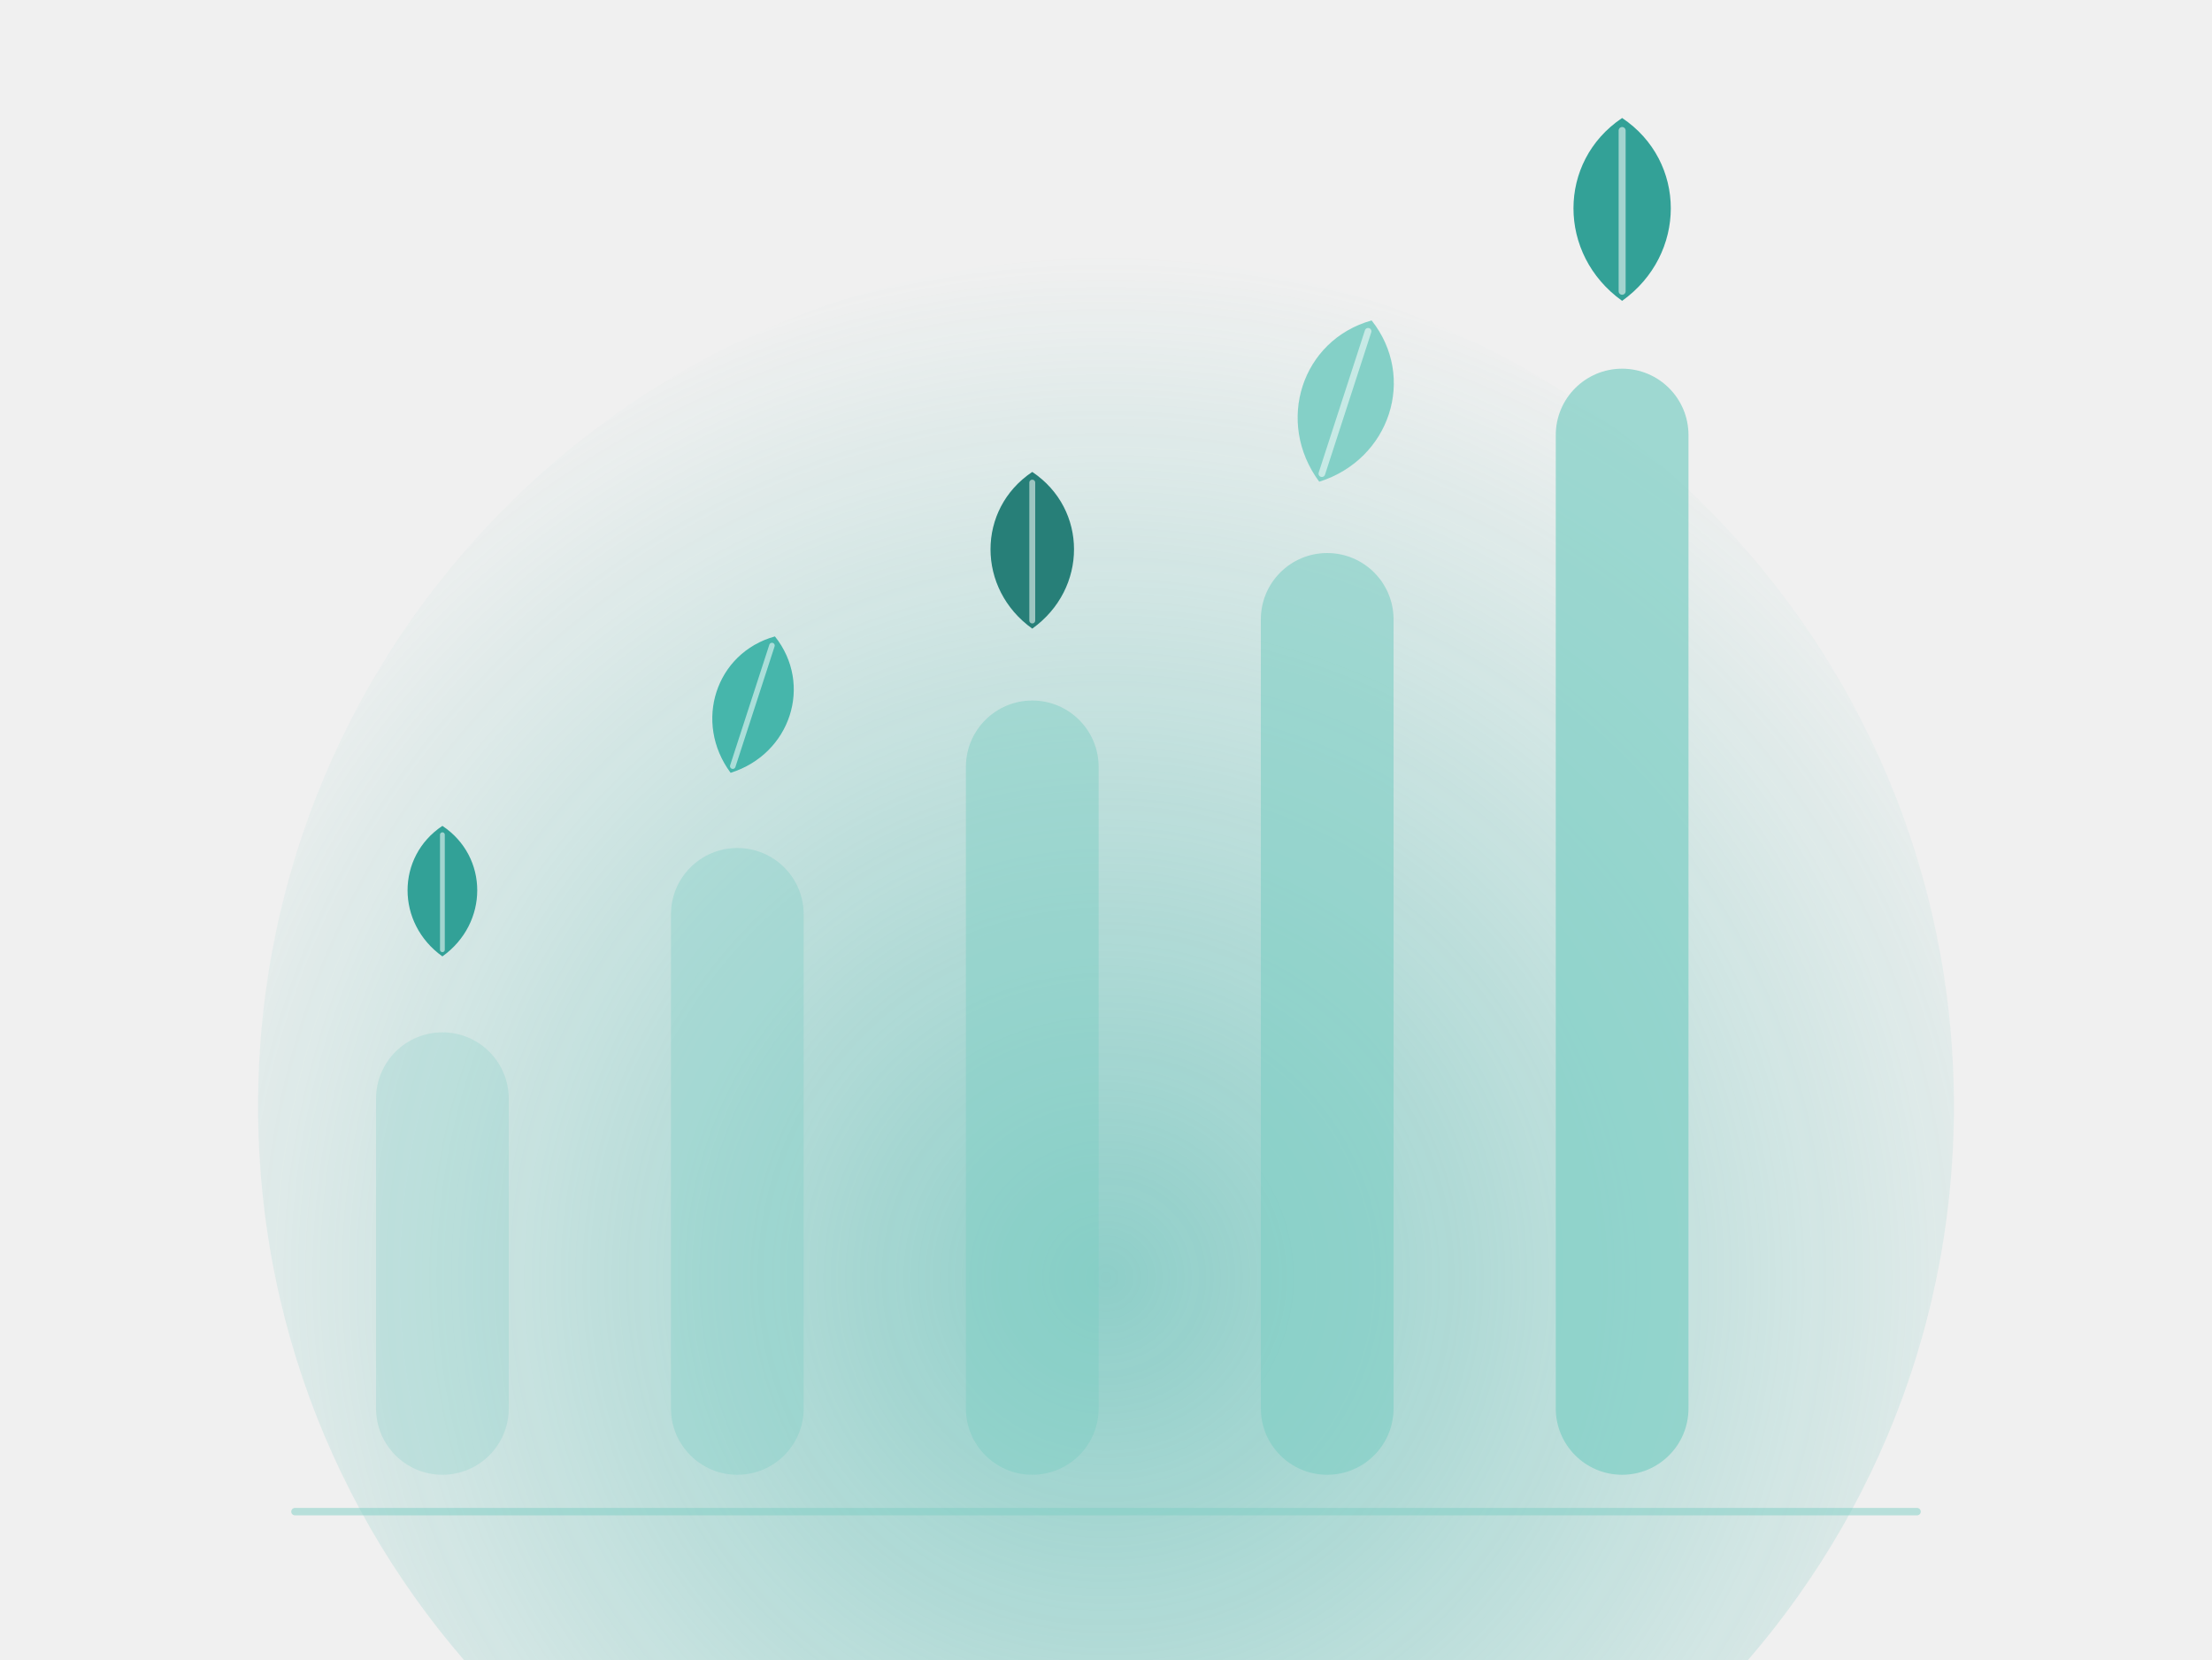
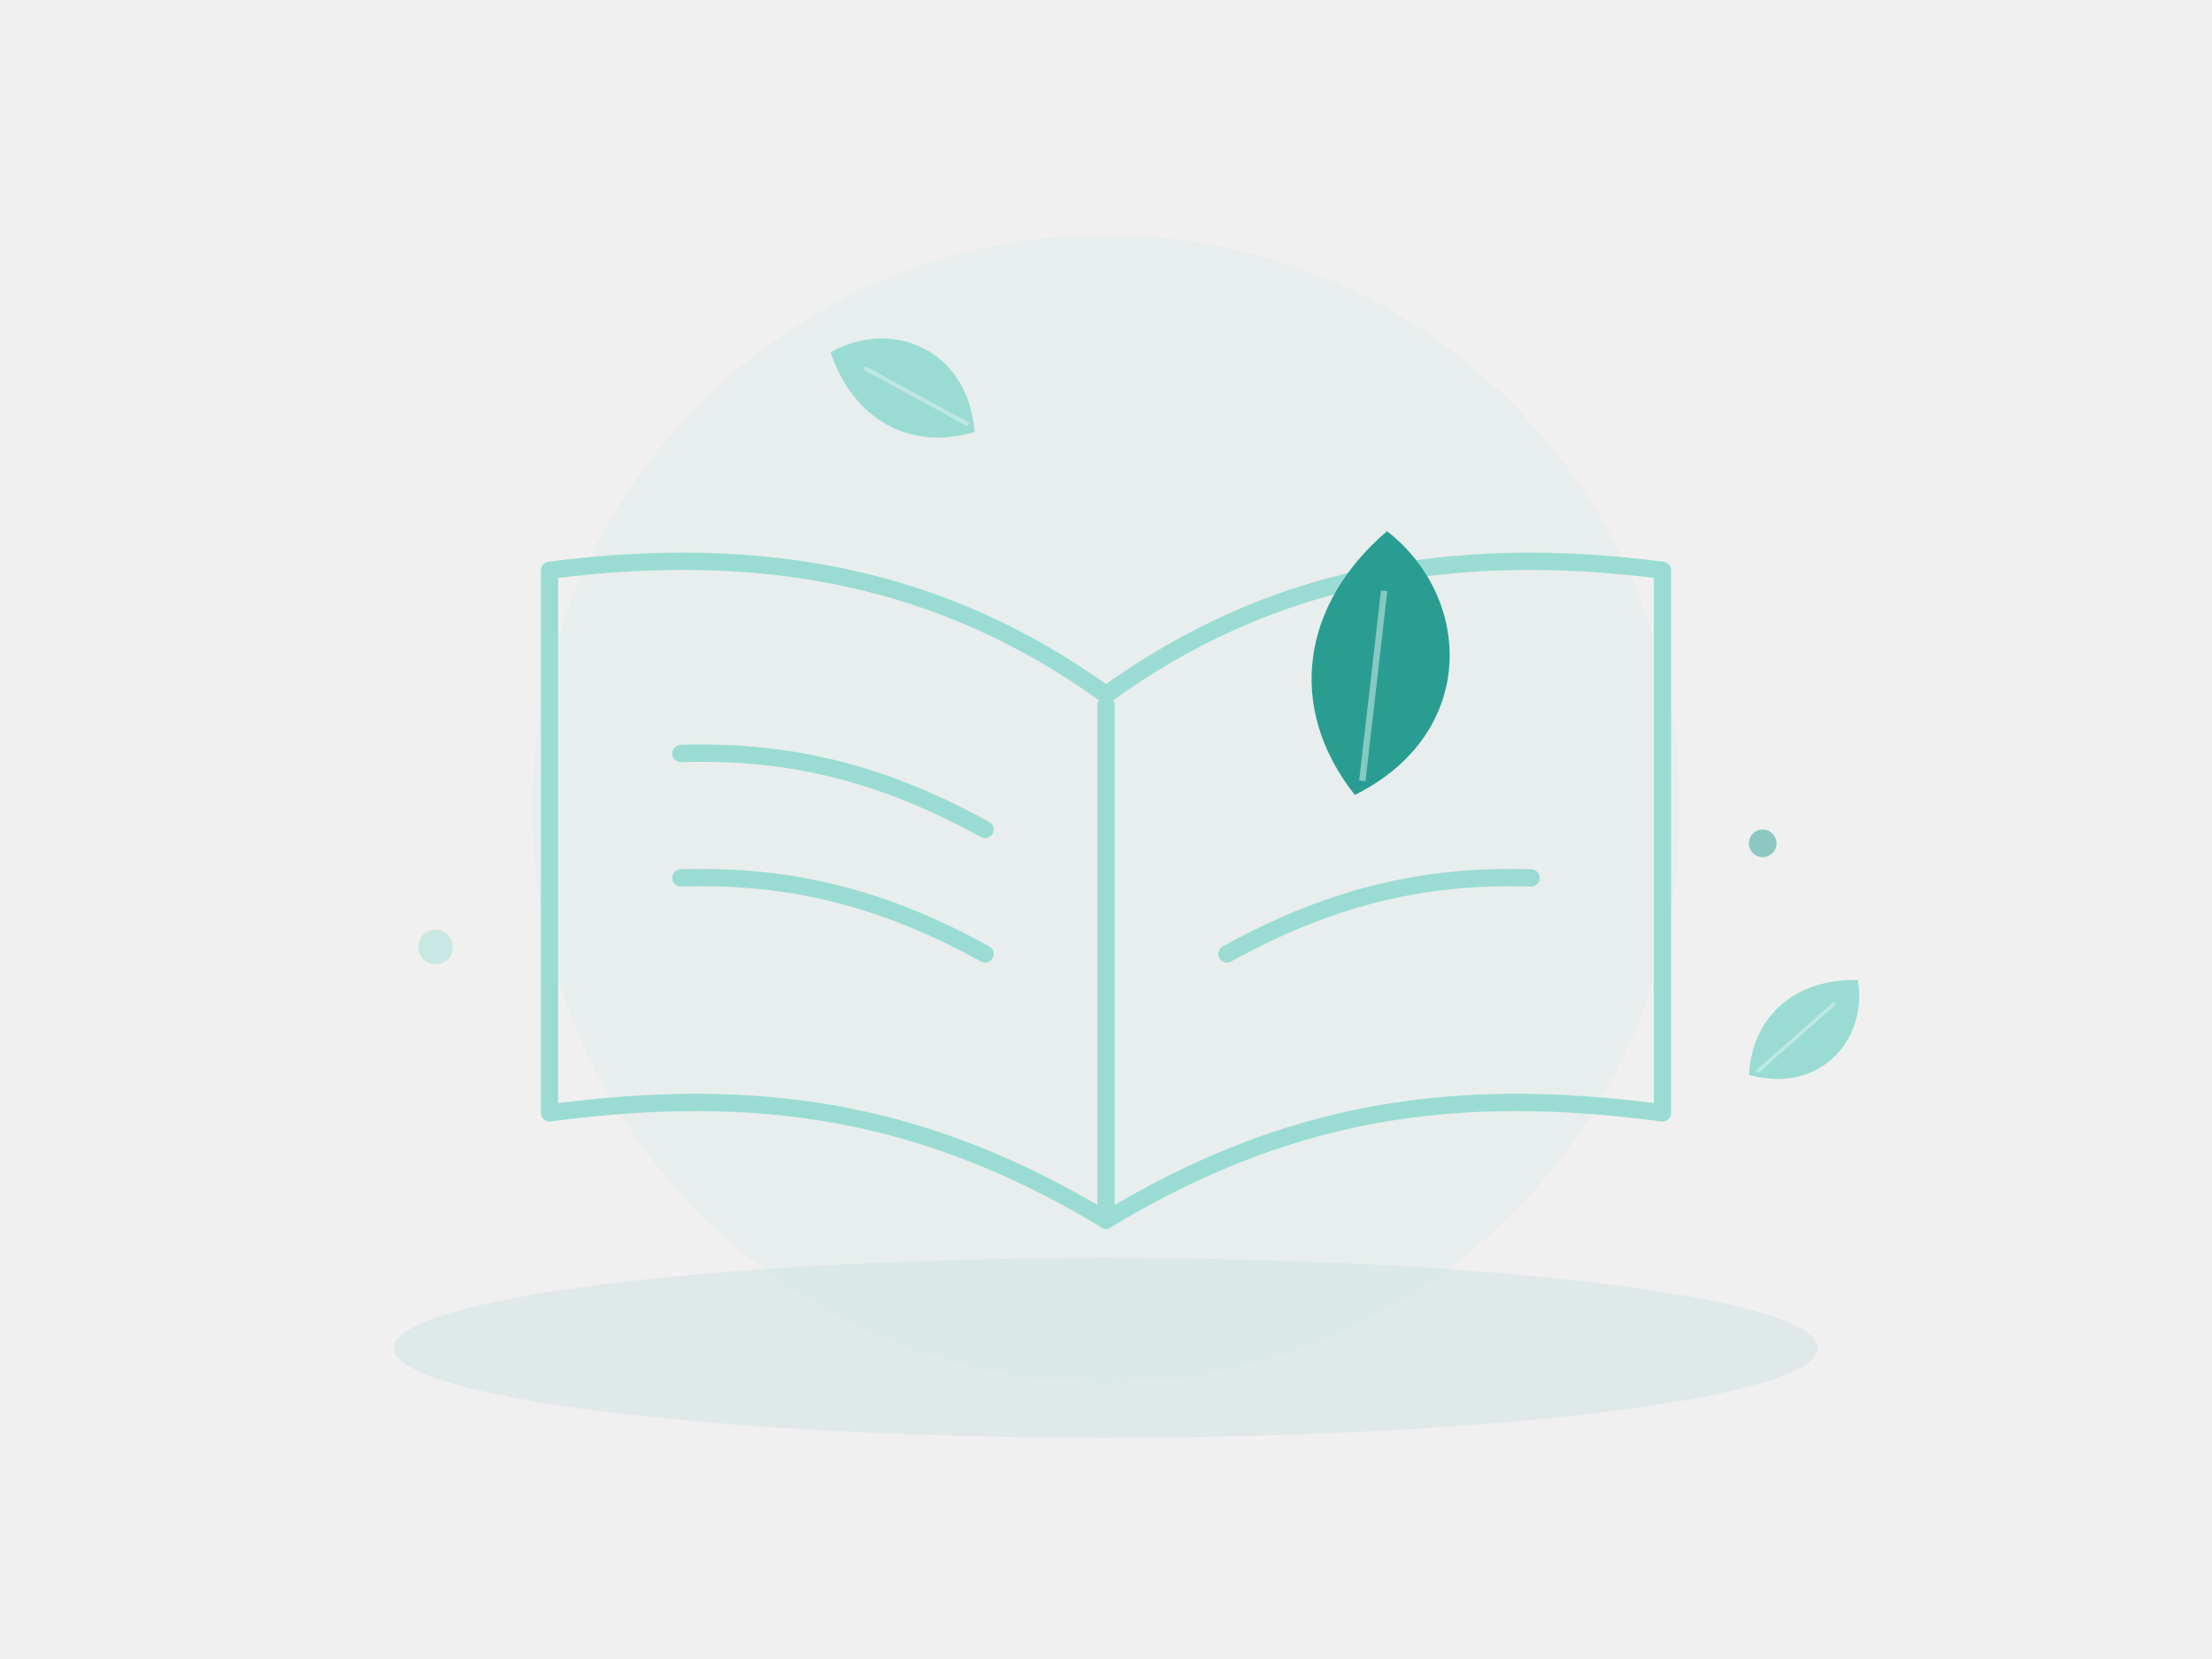
- <svg xmlns="http://www.w3.org/2000/svg" viewBox="0 0 600 450" aria-hidden="true">
-   <defs>
-     <radialGradient id="g" cx="50%" cy="60%" r="60%">
-       <stop offset="0" stop-color="#3FB3A8" stop-opacity=".55" />
-       <stop offset="1" stop-color="#3FB3A8" stop-opacity="0" />
-     </radialGradient>
-   </defs>
-   <circle cx="300" cy="300" r="230" fill="url(#g)" />
-   <rect x="102" y="280" width="36" height="120" rx="18" fill="#7FCFC5" fill-opacity="0.25" />
-   <g transform="translate(120.0,254.0) rotate(0.0)" opacity="0.95">
-     <path d="M0,-30.0 C12.6,-21.6 12.6,-3.6 0,5.4 C-12.6,-3.6 -12.6,-21.6 0,-30.0Z" fill="#2A9D93" />
-     <path d="M0,-27.6 L0,3.6" stroke="#fff" stroke-opacity=".55" stroke-width="1.3" stroke-linecap="round" />
+ <svg xmlns="http://www.w3.org/2000/svg" viewBox="0 0 640 480" aria-hidden="true" focusable="false">
+   <ellipse cx="320" cy="390" rx="206" ry="26" fill="#2A9D93" opacity=".08" />
+   <circle cx="320" cy="234" r="166" fill="#9ADCD3" opacity=".09" />
+   <g fill="none" stroke="#9ADCD3" stroke-width="5" stroke-linecap="round" stroke-linejoin="round">
+     <path d="M320 353C267 321 219 314 159 322V165C221 157 273 167 320 201C367 167 419 157 481 165V322C421 314 373 321 320 353Z" />
+     <path d="M320 204V353M197 218C229 217 256 224 285 240M197 254C229 253 256 260 285 276M355 276C384 260 411 253 443 254" />
  </g>
-   <rect x="182" y="230" width="36" height="170" rx="18" fill="#7FCFC5" fill-opacity="0.37" />
-   <g transform="translate(200.0,204.0) rotate(18.0)" opacity="0.95">
-     <path d="M0,-33.0 C13.9,-23.8 13.9,-4.0 0,5.9 C-13.9,-4.0 -13.9,-23.8 0,-33.0Z" fill="#3FB3A8" />
-     <path d="M0,-30.4 L0,4.0" stroke="#fff" stroke-opacity=".55" stroke-width="1.5" stroke-linecap="round" />
+   <g transform="translate(392 230) rotate(28) scale(0.92)" fill="#2A9D93">
+     <path d="M0 0C-32-14-43-45-30-78C4-72 25-35 0 0Z" />
+     <path d="M0-5L-22-61" stroke="#E3F3F1" stroke-width="2" opacity=".5" />
  </g>
-   <rect x="262" y="190" width="36" height="210" rx="18" fill="#7FCFC5" fill-opacity="0.49" />
-   <g transform="translate(280.0,164.0) rotate(0.0)" opacity="0.95">
-     <path d="M0,-36.0 C15.1,-25.9 15.1,-4.3 0,6.5 C-15.1,-4.3 -15.1,-25.9 0,-36.0Z" fill="#1E7A72" />
-     <path d="M0,-33.1 L0,4.3" stroke="#fff" stroke-opacity=".55" stroke-width="1.6" stroke-linecap="round" />
+   <g transform="translate(282 125) rotate(-40) scale(0.57)" fill="#9ADCD3">
+     <path d="M0 0C-32-14-43-45-30-78C4-72 25-35 0 0Z" />
+     <path d="M0-5L-22-61" stroke="#E3F3F1" stroke-width="2" opacity=".5" />
  </g>
-   <rect x="342" y="150" width="36" height="250" rx="18" fill="#7FCFC5" fill-opacity="0.61" />
-   <g transform="translate(360.0,124.0) rotate(18.0)" opacity="0.95">
-     <path d="M0,-39.0 C16.4,-28.1 16.4,-4.7 0,7.0 C-16.4,-4.7 -16.4,-28.1 0,-39.0Z" fill="#7FCFC5" />
-     <path d="M0,-35.9 L0,4.7" stroke="#fff" stroke-opacity=".55" stroke-width="1.8" stroke-linecap="round" />
+   <g transform="translate(506 311) rotate(70) scale(0.5)" fill="#9ADCD3">
+     <path d="M0 0C-32-14-43-45-30-78C4-72 25-35 0 0Z" />
+     <path d="M0-5L-22-61" stroke="#E3F3F1" stroke-width="2" opacity=".5" />
  </g>
-   <rect x="422" y="100" width="36" height="300" rx="18" fill="#7FCFC5" fill-opacity="0.73" />
-   <g transform="translate(440.0,74.0) rotate(0.0)" opacity="0.95">
-     <path d="M0,-42.0 C17.6,-30.2 17.6,-5.0 0,7.6 C-17.6,-5.0 -17.6,-30.2 0,-42.0Z" fill="#2A9D93" />
-     <path d="M0,-38.6 L0,5.0" stroke="#fff" stroke-opacity=".55" stroke-width="1.9" stroke-linecap="round" />
-   </g>
-   <path d="M80 410 H520" stroke="#7FCFC5" stroke-opacity=".5" stroke-width="2" stroke-linecap="round" />
+   <circle cx="126" cy="274" r="5" fill="#9ADCD3" opacity=".45" />
+   <circle cx="510" cy="244" r="4" fill="#2A9D93" opacity=".5" />
</svg>
